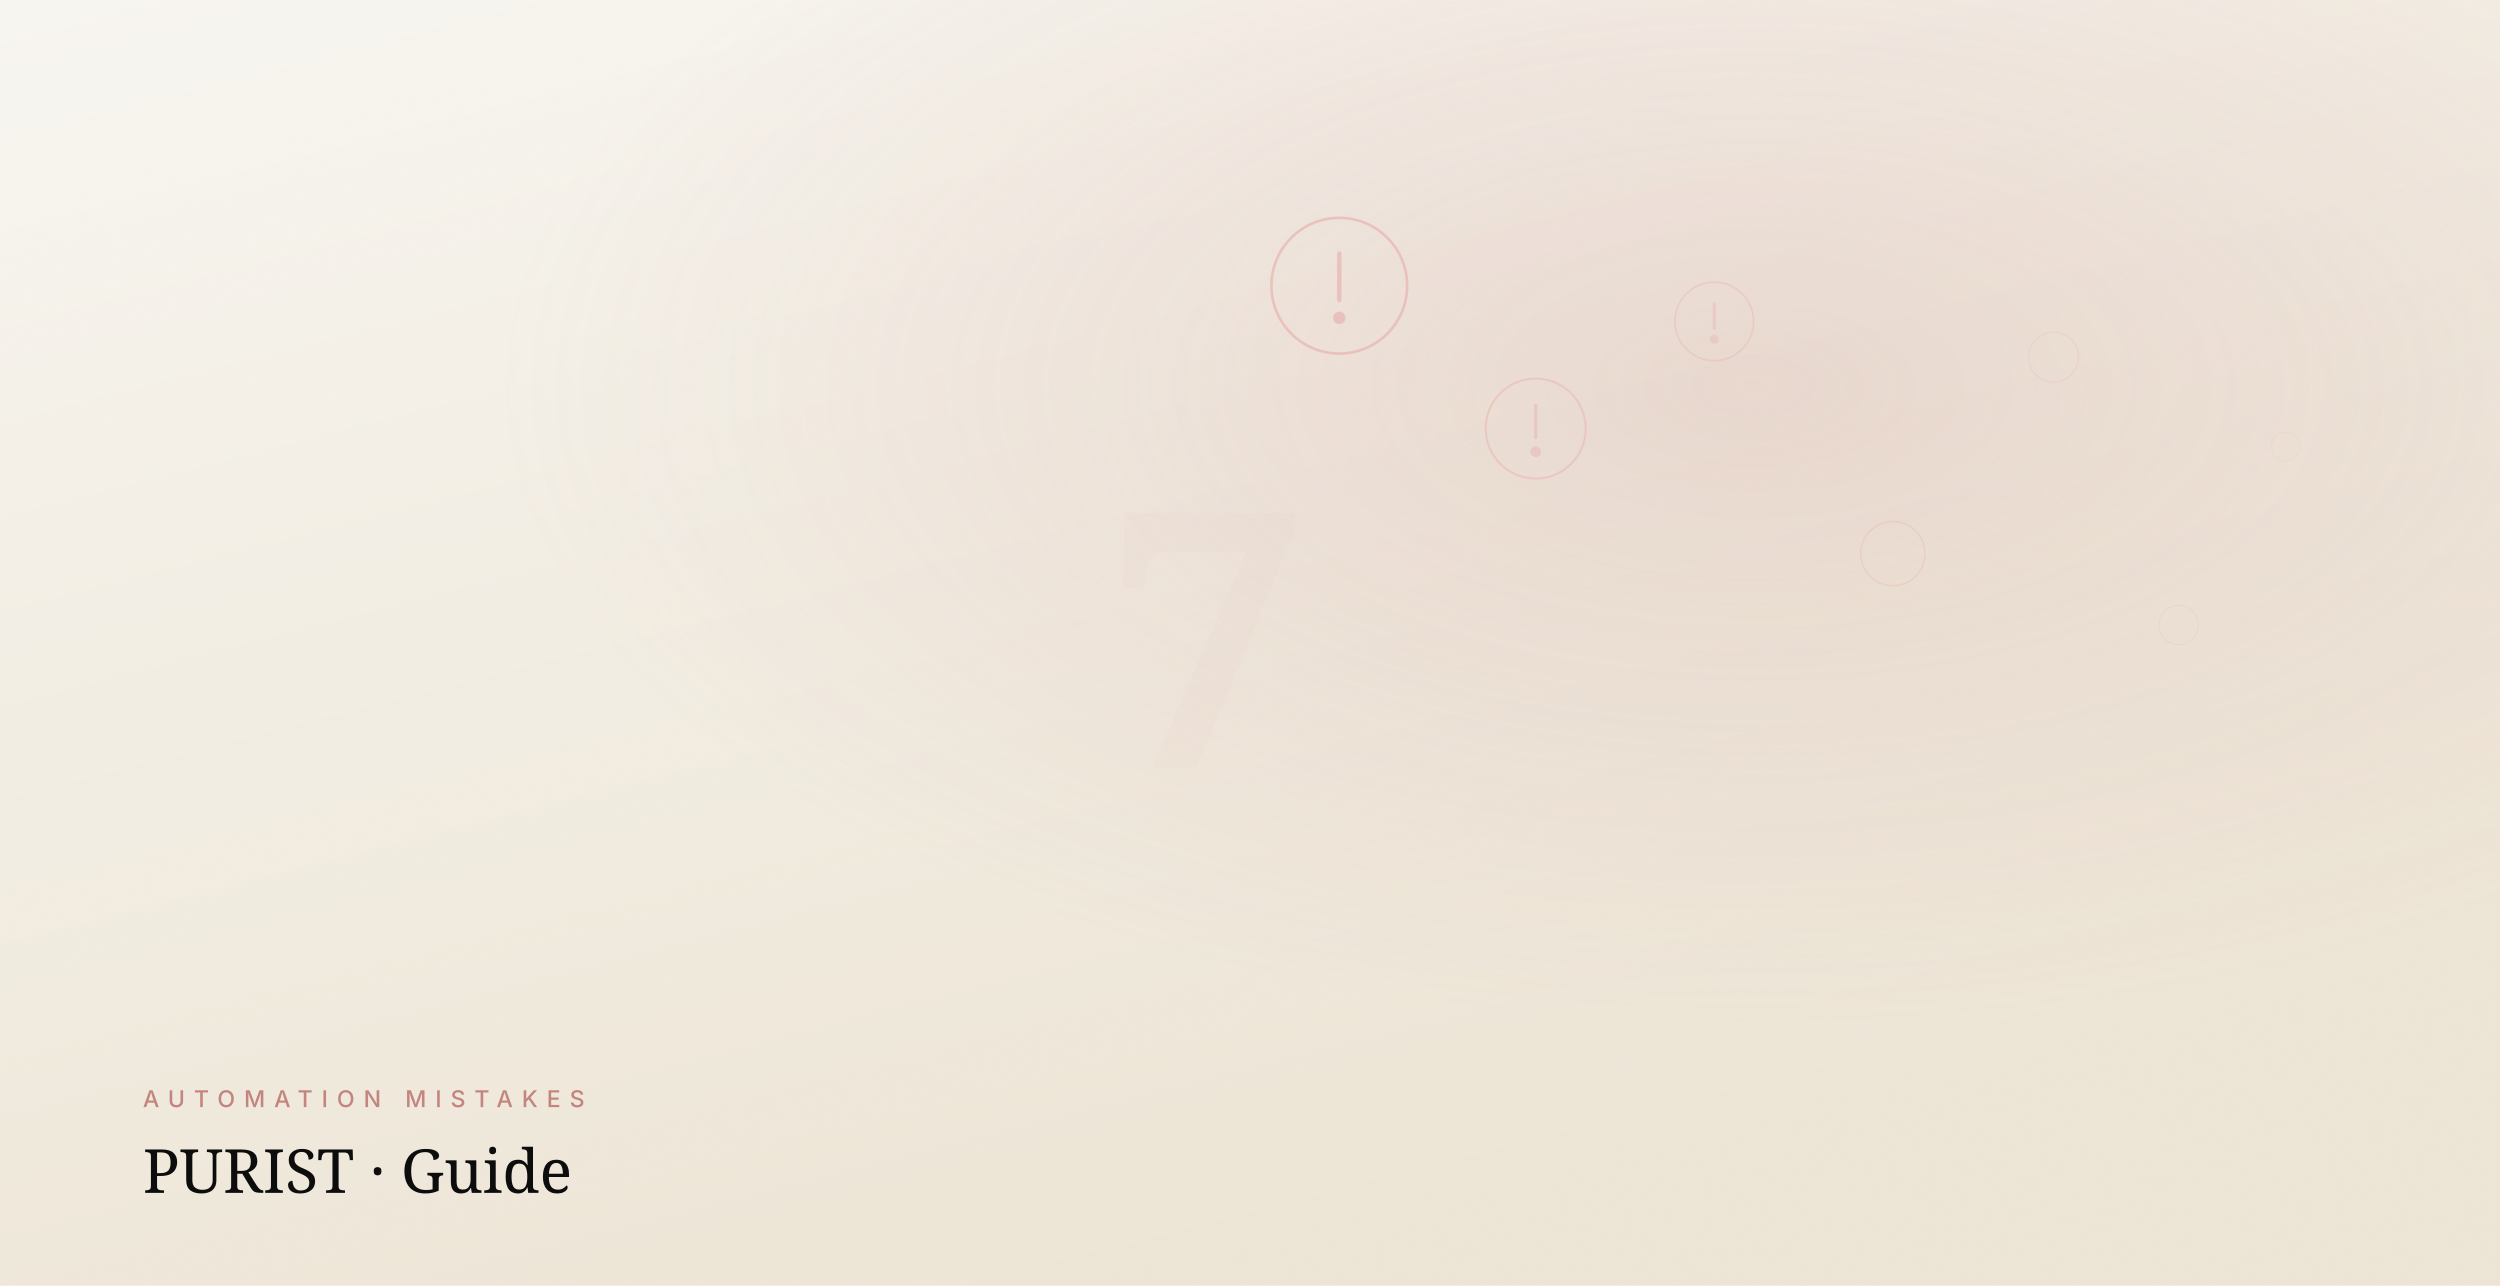
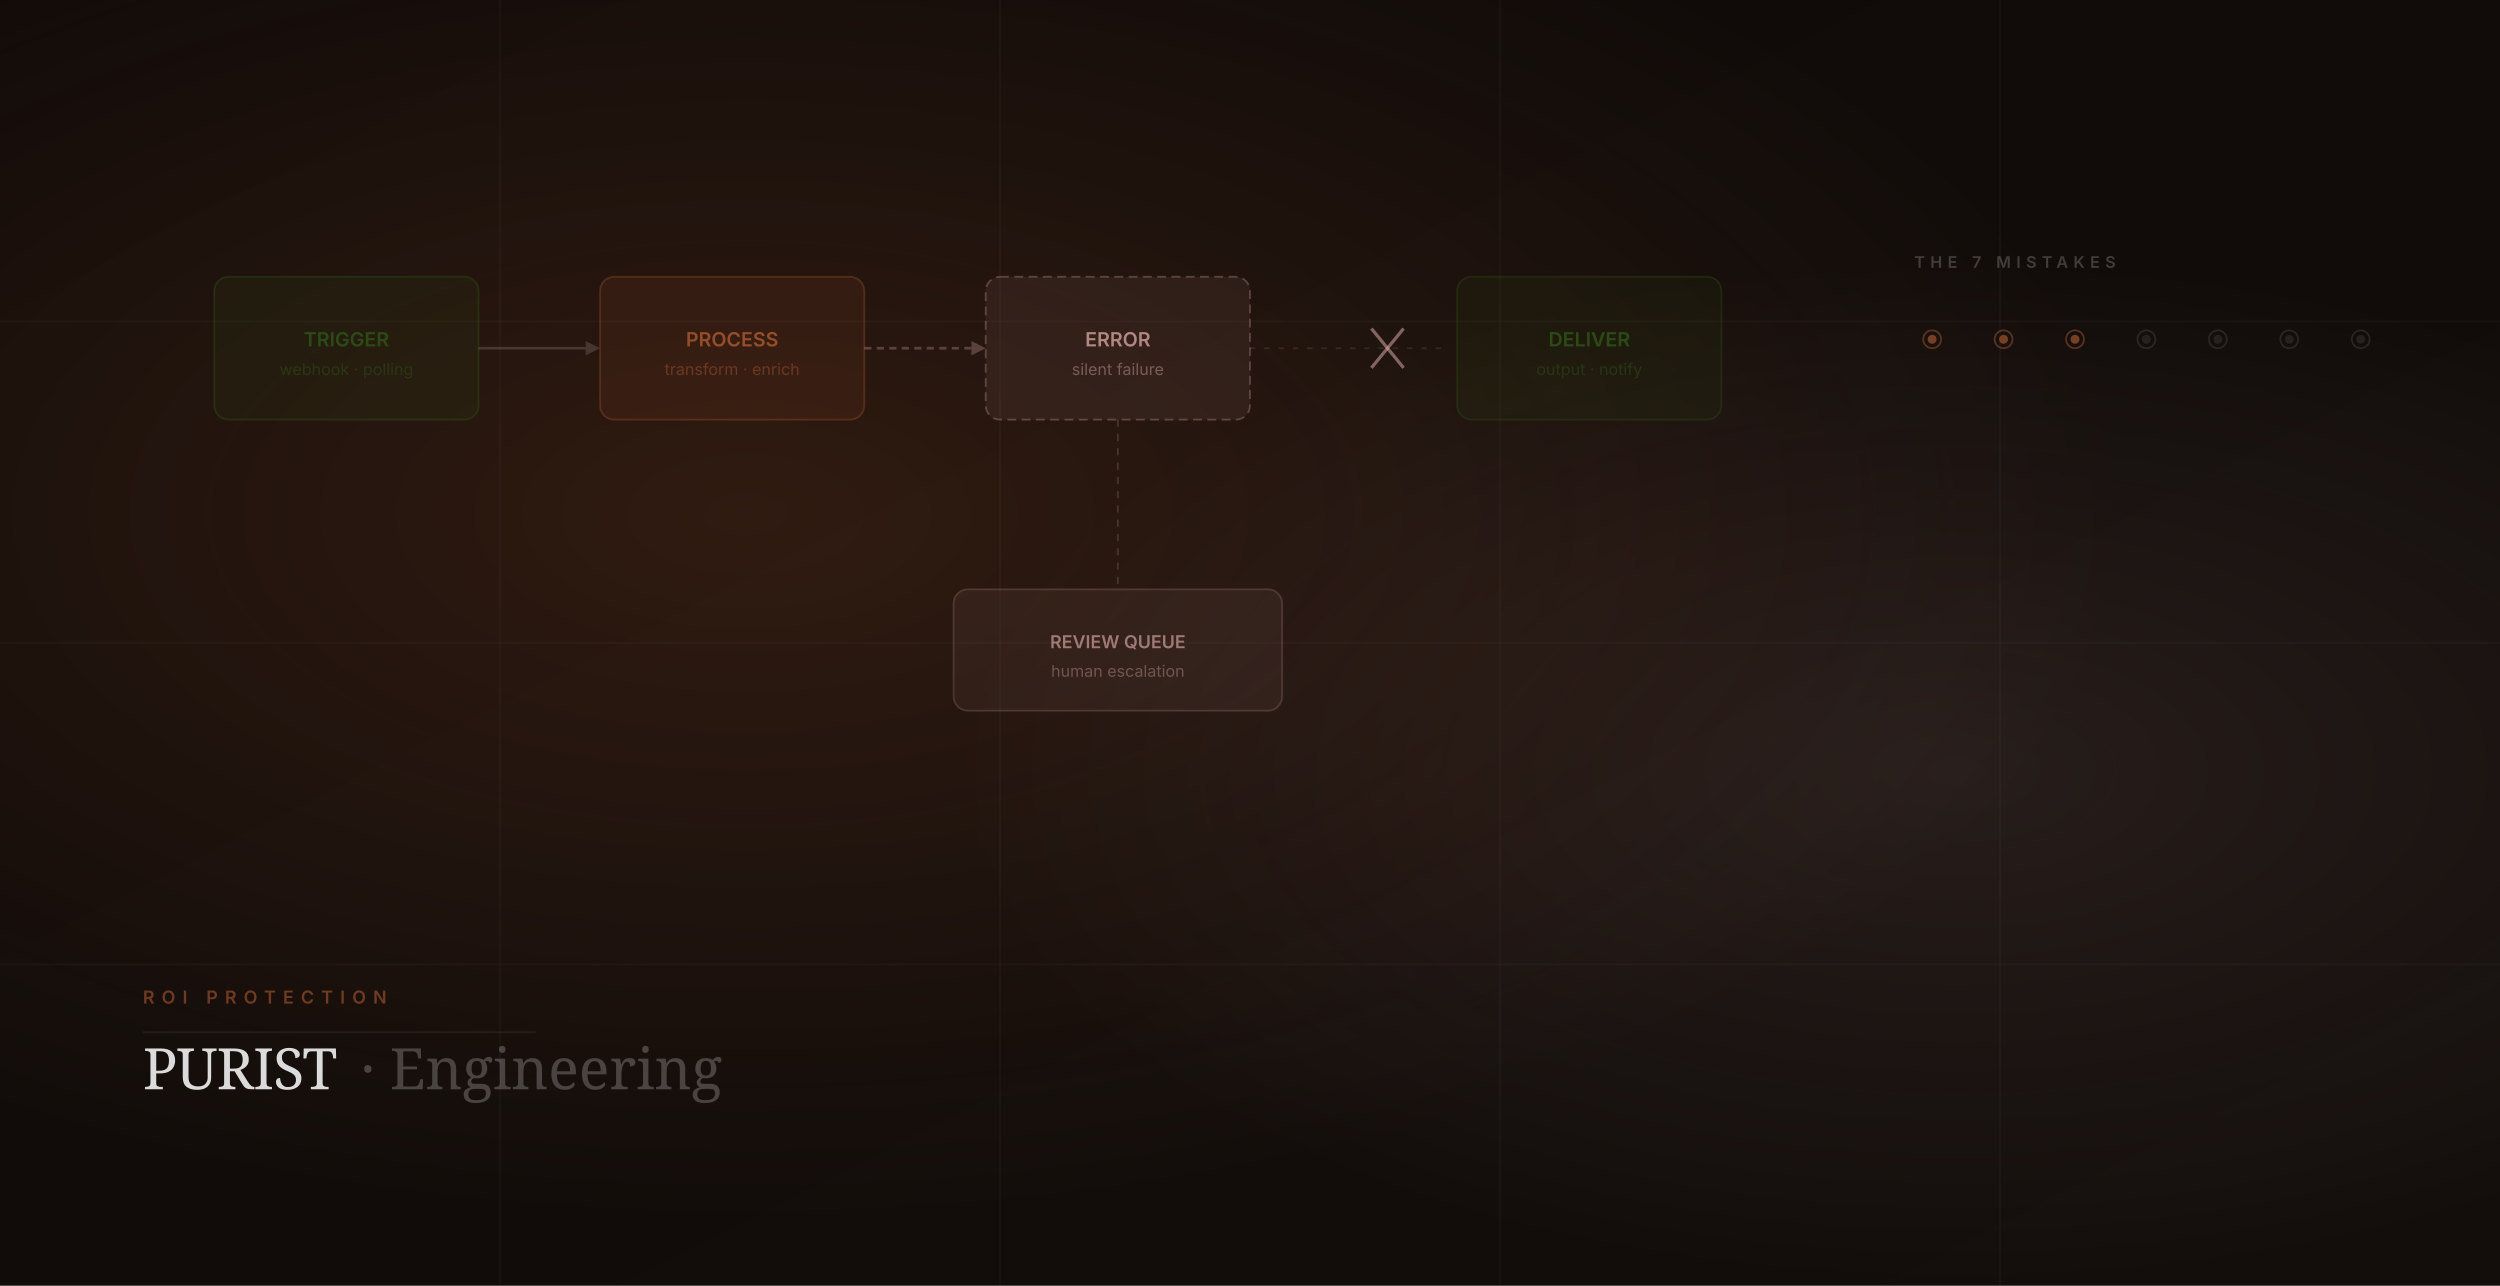
<svg xmlns="http://www.w3.org/2000/svg" viewBox="0 0 1400 720" width="1400" height="720" preserveAspectRatio="xMidYMid slice">
  <defs>
-     <linearGradient id="bg" x1="0" y1="0" x2="0.5" y2="1">
-       <stop offset="0%" stop-color="#F8F6F1" />
-       <stop offset="100%" stop-color="#EDE5D5" />
+     <linearGradient id="bg" x1="0" y1="0" x2="1" y2="1">
+       <stop offset="0%" stop-color="#0f0a08" />
+       <stop offset="100%" stop-color="#130e0c" />
    </linearGradient>
-     <radialGradient id="glow" cx="0.7" cy="0.3" r="0.5">
-       <stop offset="0%" stop-color="#c4847e" stop-opacity="0.2" />
-       <stop offset="100%" stop-color="#c4847e" stop-opacity="0" />
+     <radialGradient id="g1" cx="0.3" cy="0.4" r="0.55">
+       <stop offset="0%" stop-color="#A0522D" stop-opacity="0.22" />
+       <stop offset="100%" stop-color="#A0522D" stop-opacity="0" />
    </radialGradient>
-     <filter id="grain">
-       <feTurbulence type="fractalNoise" baseFrequency="0.85" numOctaves="2" seed="5" />
-       <feColorMatrix values="0 0 0 0 0.6  0 0 0 0 0.55  0 0 0 0 0.48  0 0 0 0.05 0" />
-       <feComposite operator="in" in2="SourceGraphic" />
-     </filter>
+     <radialGradient id="g2" cx="0.78" cy="0.6" r="0.4">
+       <stop offset="0%" stop-color="#E8B4B0" stop-opacity="0.1" />
+       <stop offset="100%" stop-color="#E8B4B0" stop-opacity="0" />
+     </radialGradient>
  </defs>
  <rect width="1400" height="720" fill="url(#bg)" />
-   <rect width="1400" height="720" fill="url(#glow)" />
-   <g fill="none" stroke="#E8B4B0">
-     <g transform="translate(750,160)" opacity="0.7">
-       <circle cx="0" cy="0" r="38" stroke-width="1.5" />
-       <line x1="0" y1="-18" x2="0" y2="8" stroke-width="2.5" stroke-linecap="round" />
-       <circle cx="0" cy="18" r="3" fill="#E8B4B0" />
-     </g>
-     <g transform="translate(860,240)" opacity="0.5">
-       <circle cx="0" cy="0" r="28" stroke-width="1.2" />
-       <line x1="0" y1="-13" x2="0" y2="5" stroke-width="2" stroke-linecap="round" />
-       <circle cx="0" cy="13" r="2.5" fill="#E8B4B0" />
-     </g>
-     <g transform="translate(960,180)" opacity="0.4">
-       <circle cx="0" cy="0" r="22" stroke-width="1" />
-       <line x1="0" y1="-10" x2="0" y2="4" stroke-width="1.8" stroke-linecap="round" />
-       <circle cx="0" cy="10" r="2" fill="#E8B4B0" />
-     </g>
-     <g transform="translate(1060,310)" opacity="0.35">
-       <circle cx="0" cy="0" r="18" stroke-width="0.9" />
-     </g>
-     <g transform="translate(1150,200)" opacity="0.25">
-       <circle cx="0" cy="0" r="14" stroke-width="0.8" />
-     </g>
-     <g transform="translate(1220,350)" opacity="0.2">
-       <circle cx="0" cy="0" r="11" stroke-width="0.7" />
-     </g>
-     <g transform="translate(1280,250)" opacity="0.15">
-       <circle cx="0" cy="0" r="8" stroke-width="0.6" />
-     </g>
+   <rect width="1400" height="720" fill="url(#g1)" />
+   <rect width="1400" height="720" fill="url(#g2)" />
+   <g stroke="rgba(255,255,255,0.03)" stroke-width="1">
+     <line x1="0" y1="180" x2="1400" y2="180" />
+     <line x1="0" y1="360" x2="1400" y2="360" />
+     <line x1="0" y1="540" x2="1400" y2="540" />
+     <line x1="280" y1="0" x2="280" y2="720" />
+     <line x1="560" y1="0" x2="560" y2="720" />
+     <line x1="840" y1="0" x2="840" y2="720" />
+     <line x1="1120" y1="0" x2="1120" y2="720" />
  </g>
-   <text x="620" y="430" font-family="Georgia, serif" font-size="200" fill="#E8B4B0" opacity="0.07" font-weight="bold">7</text>
-   <text x="80" y="620" font-family="Inter, sans-serif" font-size="13" fill="#c4847e" letter-spacing="5" font-weight="500">AUTOMATION MISTAKES</text>
-   <text x="80" y="668" font-family="Georgia, serif" font-size="34" fill="#0A0A0A" font-weight="400">PURIST · Guide</text>
-   <rect width="1400" height="720" filter="url(#grain)" opacity="0.5" />
+   <rect x="120" y="155" width="148" height="80" rx="8" fill="rgba(45,80,22,0.14)" stroke="rgba(45,80,22,0.4)" stroke-width="1" />
+   <text x="194" y="194" font-family="Inter,sans-serif" font-size="11" fill="rgba(45,80,22,0.9)" text-anchor="middle" font-weight="600">TRIGGER</text>
+   <text x="194" y="210" font-family="Inter,sans-serif" font-size="9" fill="rgba(45,80,22,0.5)" text-anchor="middle">webhook · polling</text>
+   <line x1="268" y1="195" x2="328" y2="195" stroke="rgba(255,255,255,0.14)" stroke-width="1.5" />
+   <polygon points="328,191 336,195 328,199" fill="rgba(255,255,255,0.14)" />
+   <rect x="336" y="155" width="148" height="80" rx="8" fill="rgba(160,82,45,0.12)" stroke="rgba(160,82,45,0.35)" stroke-width="1" />
+   <text x="410" y="194" font-family="Inter,sans-serif" font-size="11" fill="rgba(160,82,45,0.9)" text-anchor="middle" font-weight="600">PROCESS</text>
+   <text x="410" y="210" font-family="Inter,sans-serif" font-size="9" fill="rgba(160,82,45,0.5)" text-anchor="middle">transform · enrich</text>
+   <line x1="484" y1="195" x2="544" y2="195" stroke="rgba(232,180,176,0.28)" stroke-width="1.5" stroke-dasharray="4 3" />
+   <polygon points="544,191 552,195 544,199" fill="rgba(232,180,176,0.28)" />
+   <rect x="552" y="155" width="148" height="80" rx="8" fill="rgba(232,180,176,0.07)" stroke="rgba(232,180,176,0.28)" stroke-width="1" stroke-dasharray="5 3" />
+   <text x="626" y="194" font-family="Inter,sans-serif" font-size="11" fill="rgba(232,180,176,0.7)" text-anchor="middle" font-weight="600">ERROR</text>
+   <text x="626" y="210" font-family="Inter,sans-serif" font-size="9" fill="rgba(232,180,176,0.4)" text-anchor="middle">silent failure</text>
+   <line x1="768" y1="184" x2="786" y2="206" stroke="#E8B4B0" stroke-width="1.8" opacity="0.5" />
+   <line x1="786" y1="184" x2="768" y2="206" stroke="#E8B4B0" stroke-width="1.8" opacity="0.5" />
+   <line x1="700" y1="195" x2="808" y2="195" stroke="rgba(232,180,176,0.12)" stroke-width="1" stroke-dasharray="3 5" />
+   <rect x="816" y="155" width="148" height="80" rx="8" fill="rgba(45,80,22,0.12)" stroke="rgba(45,80,22,0.35)" stroke-width="1" />
+   <text x="890" y="194" font-family="Inter,sans-serif" font-size="11" fill="rgba(45,80,22,0.9)" text-anchor="middle" font-weight="600">DELIVER</text>
+   <text x="890" y="210" font-family="Inter,sans-serif" font-size="9" fill="rgba(45,80,22,0.5)" text-anchor="middle">output · notify</text>
+   <line x1="626" y1="235" x2="626" y2="330" stroke="rgba(232,180,176,0.18)" stroke-width="1" stroke-dasharray="4 4" />
+   <rect x="534" y="330" width="184" height="68" rx="8" fill="rgba(232,180,176,0.06)" stroke="rgba(232,180,176,0.18)" stroke-width="1" />
+   <text x="626" y="363" font-family="Inter,sans-serif" font-size="10" fill="rgba(232,180,176,0.6)" text-anchor="middle" font-weight="600">REVIEW QUEUE</text>
+   <text x="626" y="379" font-family="Inter,sans-serif" font-size="9" fill="rgba(232,180,176,0.35)" text-anchor="middle">human escalation</text>
+   <text x="1072" y="150" font-family="Inter,sans-serif" font-size="9" fill="rgba(255,255,255,0.2)" font-weight="600" letter-spacing="3">THE 7 MISTAKES</text>
+   <circle cx="1082" cy="190" r="5" fill="none" stroke="rgba(160,82,45,0.5)" stroke-width="1" />
+   <circle cx="1082" cy="190" r="2.5" fill="#A0522D" opacity="0.7" />
+   <circle cx="1122" cy="190" r="5" fill="none" stroke="rgba(160,82,45,0.5)" stroke-width="1" />
+   <circle cx="1122" cy="190" r="2.5" fill="#A0522D" opacity="0.7" />
+   <circle cx="1162" cy="190" r="5" fill="none" stroke="rgba(160,82,45,0.5)" stroke-width="1" />
+   <circle cx="1162" cy="190" r="2.5" fill="#A0522D" opacity="0.7" />
+   <circle cx="1202" cy="190" r="5" fill="none" stroke="rgba(255,255,255,0.1)" stroke-width="1" />
+   <circle cx="1202" cy="190" r="2.5" fill="rgba(255,255,255,0.08)" />
+   <circle cx="1242" cy="190" r="5" fill="none" stroke="rgba(255,255,255,0.1)" stroke-width="1" />
+   <circle cx="1242" cy="190" r="2.5" fill="rgba(255,255,255,0.08)" />
+   <circle cx="1282" cy="190" r="5" fill="none" stroke="rgba(255,255,255,0.1)" stroke-width="1" />
+   <circle cx="1282" cy="190" r="2.5" fill="rgba(255,255,255,0.08)" />
+   <circle cx="1322" cy="190" r="5" fill="none" stroke="rgba(255,255,255,0.1)" stroke-width="1" />
+   <circle cx="1322" cy="190" r="2.5" fill="rgba(255,255,255,0.08)" />
+   <line x1="80" y1="578" x2="300" y2="578" stroke="rgba(255,255,255,0.06)" stroke-width="1" />
+   <text x="80" y="562" font-family="Inter,sans-serif" font-size="10" fill="rgba(160,82,45,0.65)" letter-spacing="4" font-weight="600">ROI PROTECTION</text>
+   <text x="80" y="610" font-family="Georgia,serif" font-size="32" fill="rgba(255,255,255,0.85)" letter-spacing="-0.5">PURIST</text>
+   <text x="202" y="610" font-family="Georgia,serif" font-size="32" fill="rgba(255,255,255,0.22)"> · Engineering</text>
</svg>
